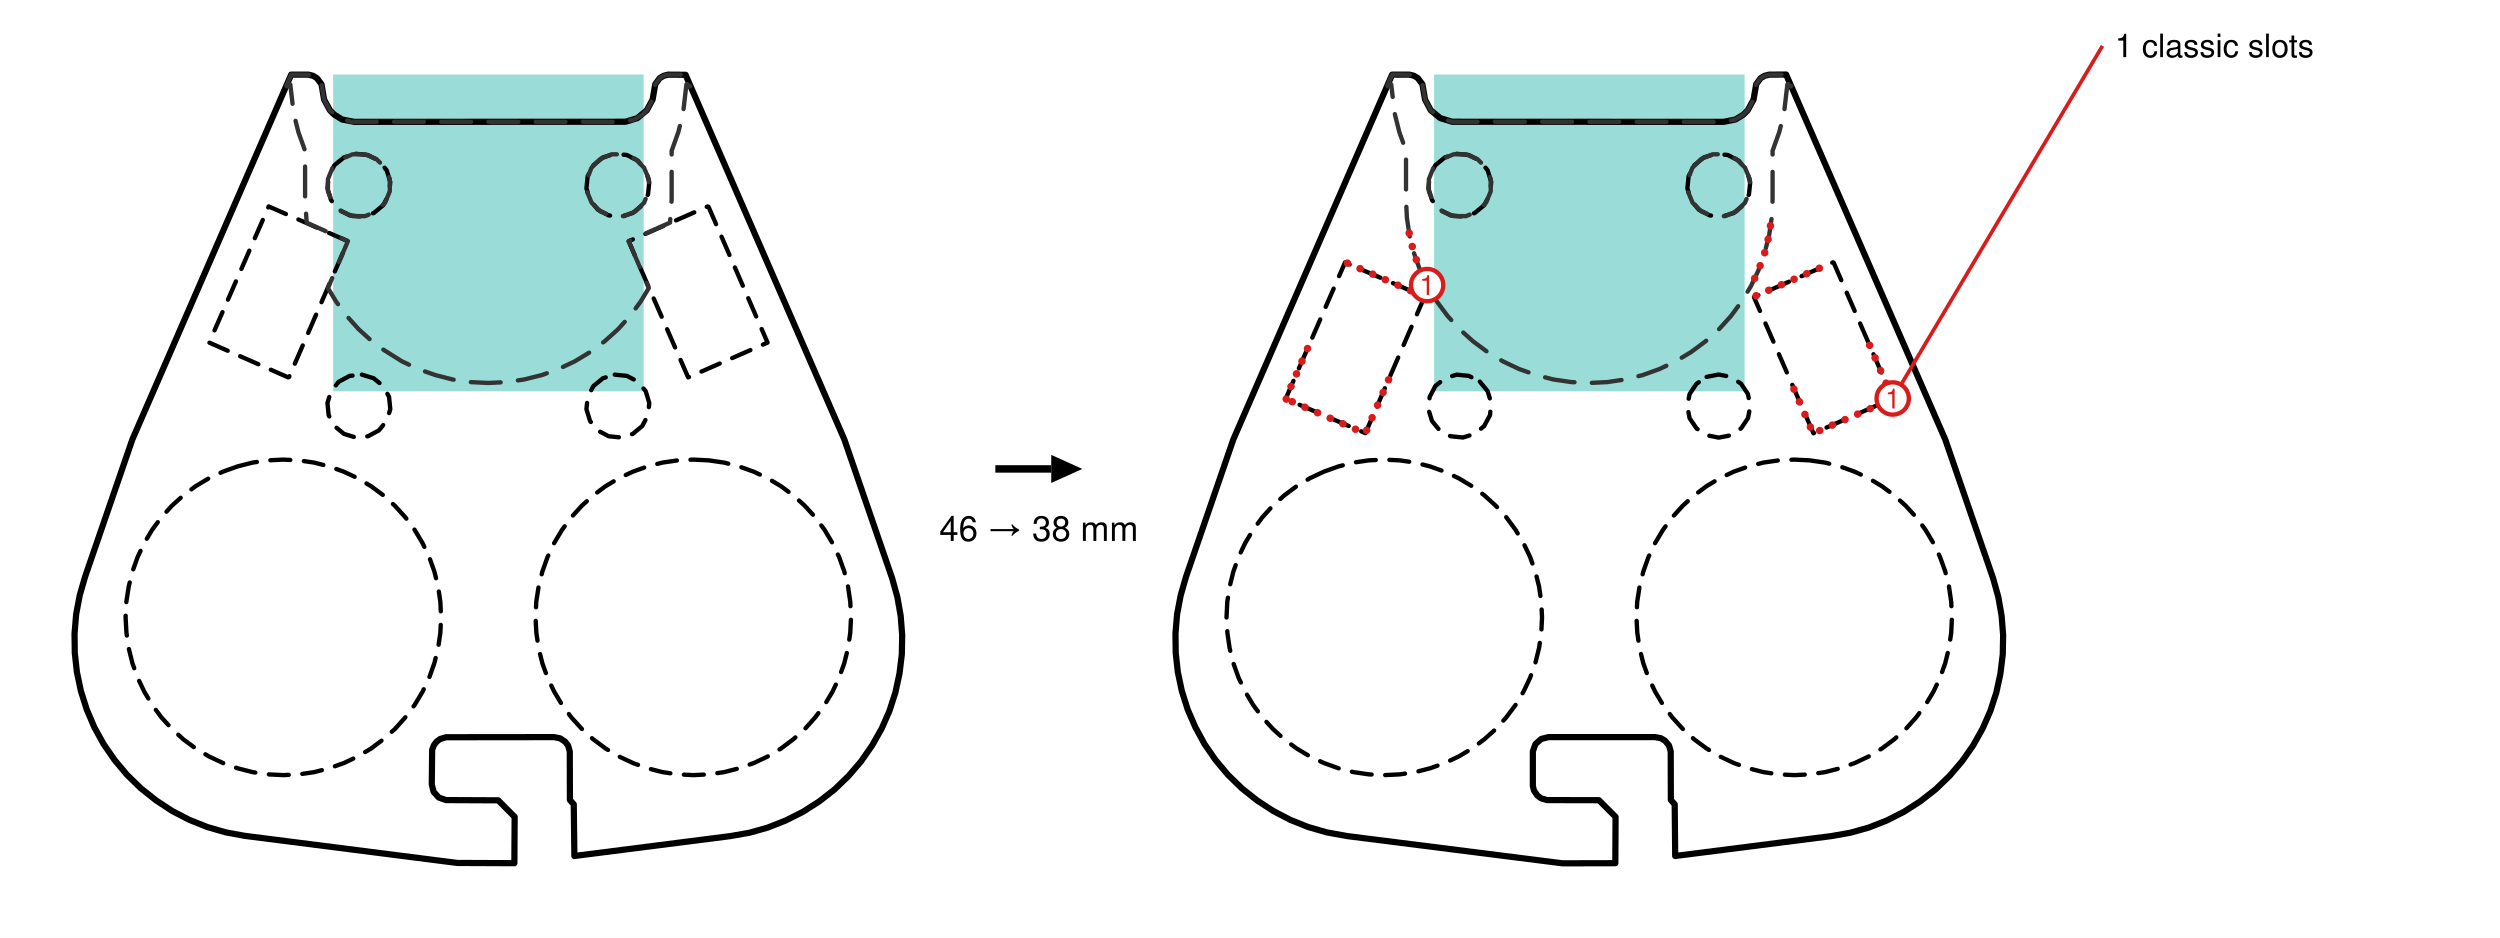
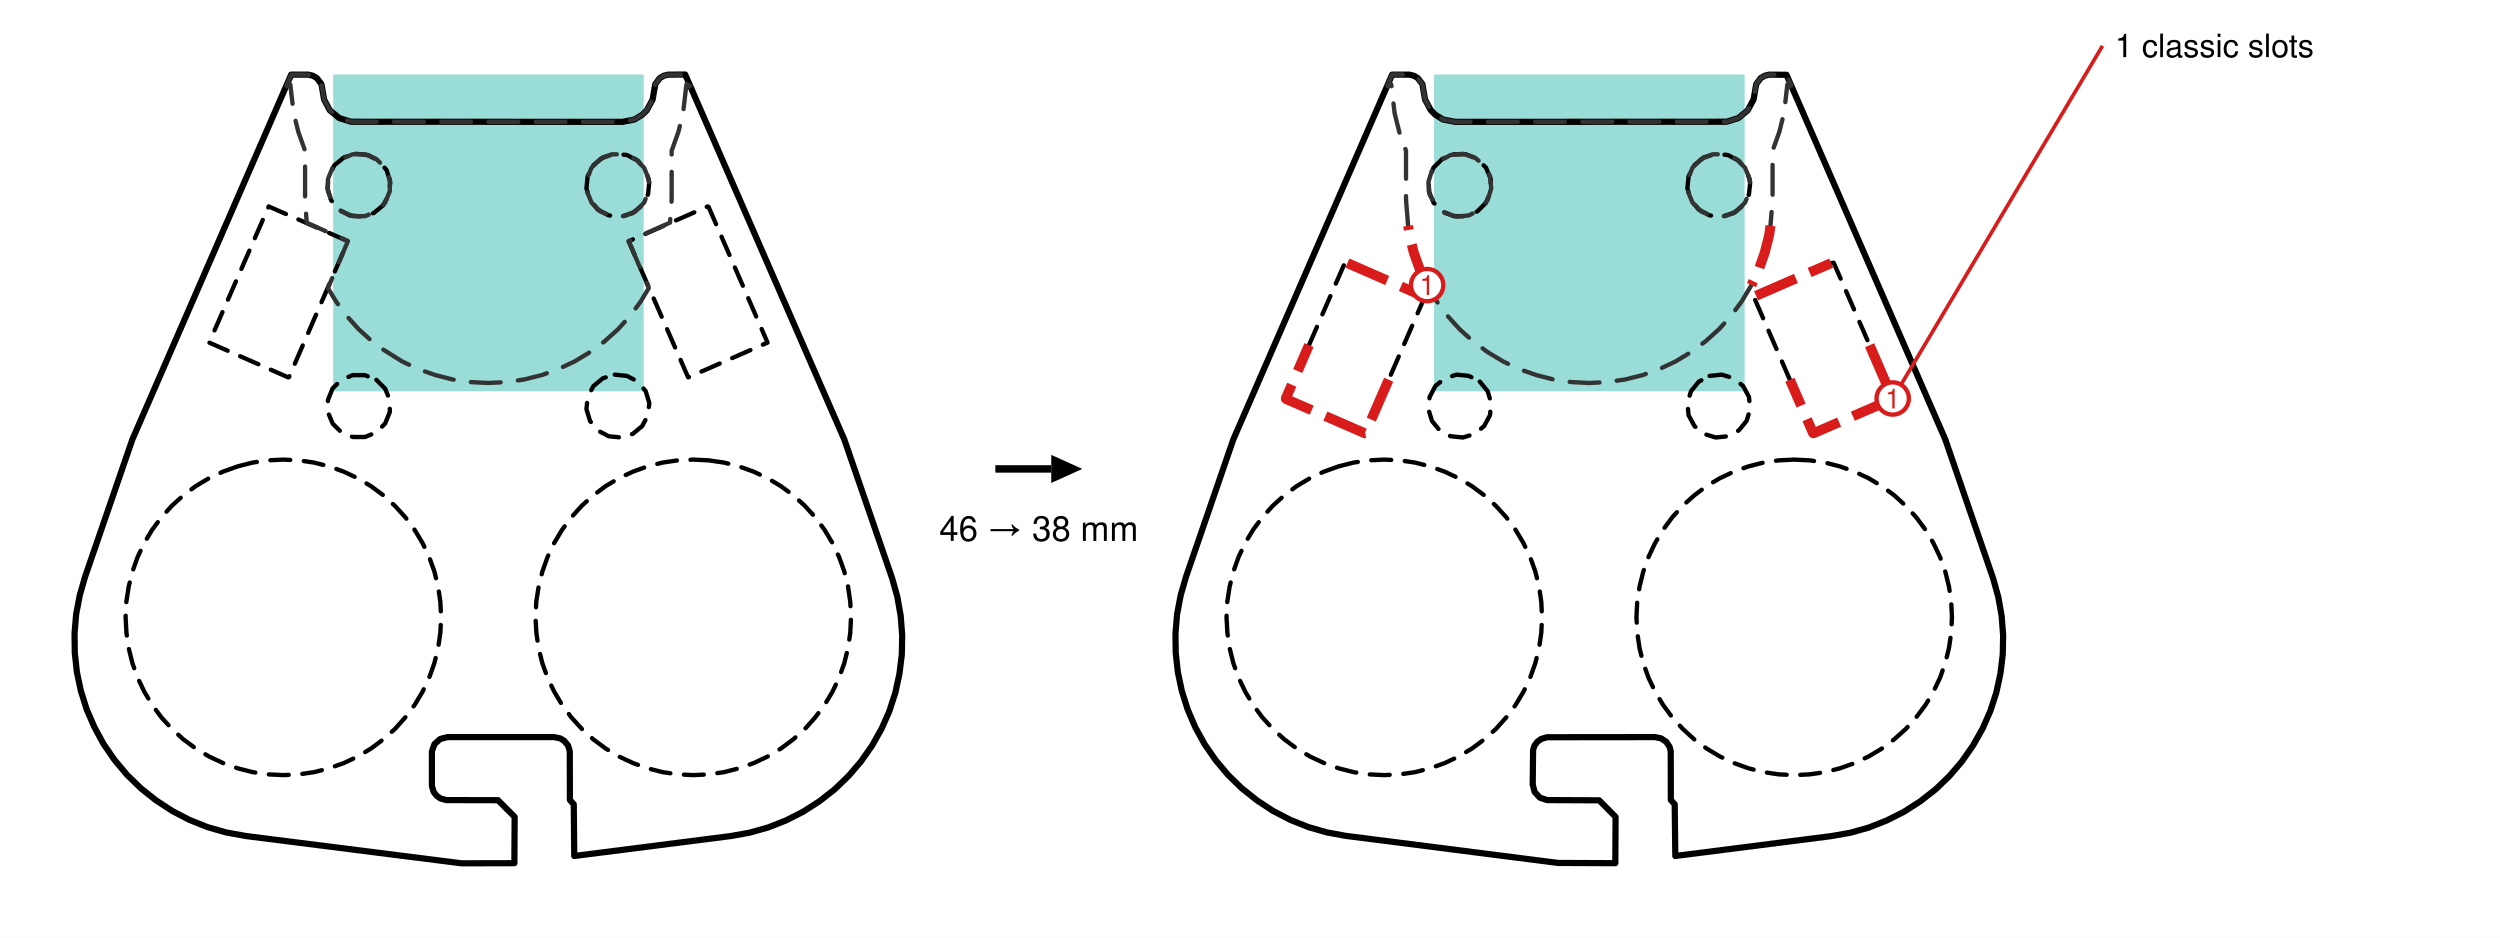
<svg xmlns="http://www.w3.org/2000/svg" width="201.26mm" height="75.50mm" viewBox="0 0 201.26 75.50" role="img">
  <rect width="201.26" height="75.50" fill="white" />
  <g class="panel" id="before">
    <path d="M 51.82 6.00 L 51.82 31.50 L 26.82 31.50 L 26.82 6.00 L 51.82 6.00 Z" fill="#20b2aa" fill-rule="evenodd" fill-opacity="0.45" stroke="none" />
-     <path d="M 6.00 51.01 L 6.13 49.45 L 6.42 47.92 L 6.85 46.43 L 10.66 35.37 L 23.44 6.01 L 24.83 6.01 L 25.20 6.10 L 25.51 6.29 L 25.88 6.78 L 26.09 8.01 L 26.56 8.88 L 26.91 9.23 L 27.54 9.62 L 28.52 9.81 L 50.36 9.80 L 51.31 9.51 L 52.07 8.88 L 52.54 8.01 L 52.75 6.78 L 53.11 6.29 L 53.43 6.10 L 53.79 6.01 L 55.19 6.02 L 67.97 35.37 L 71.82 46.55 L 72.24 48.06 L 72.51 49.59 L 72.63 51.14 L 72.60 52.69 L 72.41 54.24 L 72.08 55.76 L 71.60 57.24 L 70.98 58.65 L 70.21 60.01 L 69.32 61.29 L 68.31 62.47 L 67.19 63.55 L 65.96 64.51 L 64.65 65.35 L 63.26 66.05 L 61.82 66.62 L 60.33 67.04 L 58.79 67.31 L 46.24 68.91 L 46.19 64.75 L 45.88 64.40 L 45.87 60.49 L 45.73 60.01 L 45.50 59.71 L 45.09 59.44 L 44.60 59.34 L 35.91 59.35 L 35.44 59.49 L 35.14 59.71 L 34.92 60.01 L 34.79 60.36 L 34.76 63.15 L 34.91 63.75 L 35.33 64.21 L 35.91 64.41 L 40.11 64.43 L 41.43 65.76 L 41.41 69.49 L 36.81 69.47 L 19.71 67.29 L 18.18 67.01 L 16.69 66.58 L 15.24 66.00 L 13.85 65.28 L 12.56 64.43 L 11.34 63.46 L 10.23 62.38 L 9.23 61.19 L 8.34 59.90 L 7.59 58.54 L 6.98 57.11 L 6.51 55.62 L 6.19 54.10 L 6.02 52.56 L 6.00 51.01 Z" fill="none" stroke="#000" stroke-width="0.5" stroke-linejoin="round" stroke-linecap="round" />
+     <path d="M 6.42 47.93 L 6.85 46.43 L 10.66 35.37 L 23.44 6.01 L 24.83 6.01 L 25.20 6.10 L 25.51 6.29 L 25.88 6.78 L 26.09 8.01 L 26.55 8.88 L 27.32 9.51 L 28.27 9.80 L 50.11 9.81 L 51.08 9.62 L 51.72 9.23 L 52.07 8.88 L 52.54 8.01 L 52.75 6.78 L 53.11 6.29 L 53.43 6.10 L 53.79 6.01 L 55.16 6.00 L 67.97 35.38 L 71.82 46.55 L 72.24 48.05 L 72.51 49.59 L 72.63 51.14 L 72.60 52.69 L 72.41 54.24 L 72.08 55.76 L 71.60 57.24 L 70.98 58.65 L 70.21 60.02 L 69.32 61.29 L 68.31 62.47 L 67.19 63.55 L 65.96 64.51 L 64.65 65.35 L 63.27 66.05 L 61.82 66.62 L 60.32 67.04 L 58.79 67.31 L 46.23 68.91 L 46.19 64.75 L 45.88 64.40 L 45.87 60.49 L 45.73 60.01 L 45.41 59.63 L 45.09 59.44 L 44.60 59.34 L 36.03 59.34 L 35.44 59.49 L 34.98 59.90 L 34.77 60.49 L 34.77 63.27 L 34.91 63.75 L 35.14 64.05 L 35.44 64.27 L 35.91 64.41 L 40.09 64.42 L 41.43 65.76 L 41.41 69.49 L 37.16 69.50 L 19.84 67.31 L 18.18 67.01 L 16.69 66.58 L 15.24 66.00 L 13.86 65.28 L 12.56 64.43 L 11.34 63.46 L 10.22 62.37 L 9.23 61.19 L 8.34 59.90 L 7.60 58.54 L 6.98 57.11 L 6.51 55.62 L 6.19 54.11 L 6.02 52.56 L 6.00 51.00 L 6.13 49.45 L 6.42 47.93 Z" fill="none" stroke="#000" stroke-width="0.5" stroke-linejoin="round" stroke-linecap="round" />
    <path d="M 23.27 30.35 L 23.20 30.38 L 16.84 27.58 L 21.63 16.62 L 28.01 19.42 L 23.27 30.35 Z" fill="none" stroke="#000" stroke-width="0.35" stroke-linejoin="round" stroke-linecap="round" stroke-dasharray="1.6,1.1" />
    <path d="M 19.12 37.55 L 20.33 37.24 L 21.57 37.06 L 22.81 37.00 L 24.05 37.06 L 25.29 37.24 L 26.50 37.55 L 27.67 37.97 L 28.80 38.50 L 29.87 39.14 L 30.87 39.88 L 31.79 40.72 L 32.63 41.64 L 33.37 42.64 L 34.01 43.71 L 34.55 44.84 L 34.97 46.01 L 35.27 47.22 L 35.45 48.45 L 35.51 49.70 L 35.45 50.94 L 35.27 52.17 L 34.97 53.38 L 34.55 54.56 L 34.02 55.68 L 33.38 56.75 L 32.63 57.75 L 31.80 58.68 L 30.87 59.51 L 29.87 60.26 L 28.80 60.90 L 27.68 61.43 L 26.50 61.85 L 25.29 62.16 L 24.06 62.34 L 22.82 62.40 L 21.57 62.34 L 20.34 62.16 L 19.13 61.85 L 17.96 61.43 L 16.83 60.90 L 15.76 60.26 L 14.76 59.52 L 13.84 58.68 L 13.00 57.76 L 12.26 56.76 L 11.62 55.69 L 11.08 54.56 L 10.66 53.39 L 10.36 52.18 L 10.18 50.95 L 10.11 49.70 L 10.17 48.46 L 10.36 47.23 L 10.66 46.02 L 11.08 44.84 L 11.61 43.72 L 12.25 42.65 L 12.99 41.65 L 13.83 40.72 L 14.75 39.89 L 15.75 39.14 L 16.82 38.50 L 17.95 37.97 L 19.12 37.55 Z" fill="none" stroke="#000" stroke-width="0.35" stroke-linejoin="round" stroke-linecap="round" stroke-dasharray="1.6,1.1" />
+     <path d="M 30.30 30.58 L 31.00 31.28 L 31.38 32.19 L 31.38 33.18 L 31.00 34.10 L 30.30 34.80 L 29.39 35.18 L 28.40 35.18 L 27.48 34.80 L 26.78 34.10 L 26.40 33.19 L 26.40 32.20 L 26.77 31.28 L 27.47 30.58 L 28.39 30.20 L 29.38 30.20 L 30.30 30.58 Z" fill="none" stroke="#000" stroke-width="0.35" stroke-linejoin="round" stroke-linecap="round" stroke-dasharray="1.6,1.1" />
    <path d="M 28.64 12.38 L 29.62 12.48 L 30.50 12.94 L 31.13 13.71 L 31.42 14.66 L 31.32 15.64 L 30.85 16.52 L 30.09 17.15 L 29.14 17.44 L 28.15 17.34 L 27.28 16.88 L 26.65 16.11 L 26.36 15.16 L 26.46 14.18 L 26.92 13.30 L 27.69 12.67 L 28.64 12.38 Z" fill="none" stroke="#000" stroke-width="0.35" stroke-linejoin="round" stroke-linecap="round" stroke-dasharray="1.6,1.1" />
-     <path d="M 29.13 30.16 L 30.08 30.45 L 30.85 31.08 L 31.32 31.95 L 31.42 32.94 L 31.13 33.88 L 30.50 34.65 L 29.63 35.12 L 28.64 35.22 L 27.69 34.93 L 26.93 34.30 L 26.46 33.43 L 26.36 32.44 L 26.65 31.50 L 27.27 30.73 L 28.15 30.26 L 29.13 30.16 Z" fill="none" stroke="#000" stroke-width="0.35" stroke-linejoin="round" stroke-linecap="round" stroke-dasharray="1.6,1.1" />
    <path d="M 56.97 16.62 L 57.04 16.65 L 61.79 27.58 L 55.40 30.38 L 50.61 19.42 L 56.97 16.62 Z" fill="none" stroke="#000" stroke-width="0.35" stroke-linejoin="round" stroke-linecap="round" stroke-dasharray="1.6,1.1" />
    <path d="M 57.05 37.06 L 58.29 37.24 L 59.50 37.55 L 60.67 37.97 L 61.80 38.50 L 62.87 39.14 L 63.87 39.88 L 64.79 40.72 L 65.63 41.64 L 66.37 42.64 L 67.01 43.71 L 67.55 44.84 L 67.97 46.01 L 68.27 47.22 L 68.45 48.45 L 68.51 49.70 L 68.45 50.94 L 68.27 52.17 L 67.97 53.38 L 67.55 54.56 L 67.02 55.68 L 66.38 56.75 L 65.63 57.75 L 64.80 58.68 L 63.87 59.51 L 62.87 60.26 L 61.80 60.90 L 60.68 61.43 L 59.50 61.85 L 58.29 62.16 L 57.06 62.34 L 55.82 62.40 L 54.57 62.34 L 53.34 62.16 L 52.13 61.85 L 50.96 61.43 L 49.83 60.90 L 48.76 60.26 L 47.76 59.52 L 46.84 58.68 L 46.00 57.76 L 45.26 56.76 L 44.62 55.69 L 44.08 54.56 L 43.66 53.39 L 43.36 52.18 L 43.18 50.95 L 43.11 49.70 L 43.17 48.46 L 43.36 47.23 L 43.66 46.02 L 44.08 44.84 L 44.61 43.72 L 45.25 42.65 L 45.99 41.65 L 46.83 40.72 L 47.75 39.89 L 48.75 39.14 L 49.82 38.50 L 50.95 37.97 L 52.12 37.55 L 53.33 37.24 L 54.57 37.06 L 55.81 37.00 L 57.05 37.06 Z" fill="none" stroke="#000" stroke-width="0.35" stroke-linejoin="round" stroke-linecap="round" stroke-dasharray="1.6,1.1" />
    <path d="M 47.77 13.30 L 48.54 12.67 L 49.49 12.38 L 50.47 12.48 L 51.35 12.94 L 51.98 13.71 L 52.27 14.66 L 52.17 15.64 L 51.70 16.52 L 50.94 17.15 L 49.99 17.44 L 49.00 17.34 L 48.13 16.88 L 47.50 16.11 L 47.21 15.16 L 47.31 14.18 L 47.77 13.30 Z" fill="none" stroke="#000" stroke-width="0.35" stroke-linejoin="round" stroke-linecap="round" stroke-dasharray="1.6,1.1" />
    <path d="M 49.49 30.16 L 50.47 30.26 L 51.35 30.72 L 51.98 31.49 L 52.27 32.44 L 52.17 33.42 L 51.70 34.30 L 50.94 34.93 L 49.99 35.22 L 49.00 35.12 L 48.13 34.66 L 47.50 33.89 L 47.21 32.94 L 47.31 31.96 L 47.77 31.08 L 48.54 30.45 L 49.49 30.16 Z" fill="none" stroke="#000" stroke-width="0.35" stroke-linejoin="round" stroke-linecap="round" stroke-dasharray="1.6,1.1" />
    <path d="M 23.05 6.90 L 23.45 6.00 L 24.83 6.01 L 25.30 6.15 L 25.69 6.46 L 25.88 6.78 L 26.09 8.01 L 26.55 8.88 L 27.32 9.51 L 28.27 9.80 L 50.11 9.81 L 51.08 9.62 L 51.72 9.23 L 52.07 8.88 L 52.54 8.01 L 52.75 6.78 L 53.12 6.29 L 53.43 6.10 L 53.79 6.01 L 55.18 6.01 L 55.58 6.92 L 55.51 6.96 L 55.33 6.77 L 55.26 6.80 L 54.99 9.11 L 54.61 10.63 L 54.07 12.14 L 54.07 16.08 L 53.94 17.92 L 50.61 19.41 L 52.23 23.19 L 51.58 24.27 L 50.72 25.44 L 49.75 26.51 L 48.67 27.48 L 47.51 28.34 L 46.27 29.09 L 44.96 29.71 L 43.60 30.20 L 42.19 30.55 L 40.76 30.76 L 39.31 30.83 L 37.87 30.76 L 36.43 30.55 L 35.03 30.19 L 33.67 29.71 L 32.36 29.09 L 30.83 28.13 L 29.95 27.48 L 28.88 26.51 L 27.91 25.43 L 27.05 24.27 L 26.40 23.19 L 28.01 19.41 L 24.69 17.93 L 24.56 16.08 L 24.56 12.14 L 24.02 10.63 L 23.64 9.11 L 23.37 6.80 L 23.29 6.77 L 23.11 6.96 L 23.05 6.90 Z" fill="none" stroke="#333333" stroke-width="0.35" stroke-linejoin="round" stroke-linecap="round" stroke-dasharray="2.4,1.4" />
    <path d="M 47.62 13.50 L 48.32 12.80 L 49.24 12.42 L 50.23 12.42 L 51.15 12.80 L 51.85 13.50 L 52.23 14.41 L 52.23 15.40 L 51.85 16.32 L 51.15 17.02 L 50.24 17.40 L 49.25 17.40 L 48.33 17.02 L 47.63 16.32 L 47.25 15.41 L 47.25 14.42 L 47.62 13.50 Z" fill="none" stroke="#333333" stroke-width="0.35" stroke-linejoin="round" stroke-linecap="round" stroke-dasharray="2.4,1.4" />
    <path d="M 28.39 12.42 L 29.38 12.42 L 30.30 12.80 L 31.00 13.50 L 31.38 14.41 L 31.38 15.40 L 31.00 16.32 L 30.30 17.02 L 29.39 17.40 L 28.40 17.40 L 27.48 17.02 L 26.78 16.32 L 26.40 15.41 L 26.40 14.42 L 26.77 13.50 L 27.47 12.80 L 28.39 12.42 Z" fill="none" stroke="#333333" stroke-width="0.35" stroke-linejoin="round" stroke-linecap="round" stroke-dasharray="2.4,1.4" />
  </g>
  <g class="arrow">
    <line x1="80.13" y1="37.75" x2="84.63" y2="37.75" stroke="#000" stroke-width="0.6" />
    <polygon points="87.13,37.75 84.63,36.62 84.63,38.88" fill="#000" />
    <text x="83.63" y="43.55" font-family="Helvetica, Arial, sans-serif" font-size="2.80" text-anchor="middle" fill="#000">46 → 38 mm</text>
  </g>
  <g class="panel" id="after" transform="translate(88.63 0)">
    <path d="M 51.82 6.00 L 51.82 31.50 L 26.82 31.50 L 26.82 6.00 L 51.82 6.00 Z" fill="#20b2aa" fill-rule="evenodd" fill-opacity="0.45" stroke="none" />
-     <path d="M 6.42 47.93 L 6.85 46.43 L 10.66 35.37 L 23.44 6.01 L 24.83 6.01 L 25.20 6.10 L 25.51 6.29 L 25.88 6.78 L 26.09 8.01 L 26.55 8.88 L 27.32 9.51 L 28.27 9.80 L 50.11 9.81 L 51.08 9.62 L 51.72 9.23 L 52.07 8.88 L 52.54 8.01 L 52.75 6.78 L 53.11 6.29 L 53.43 6.10 L 53.79 6.01 L 55.16 6.00 L 67.97 35.38 L 71.82 46.55 L 72.24 48.05 L 72.51 49.59 L 72.63 51.14 L 72.60 52.69 L 72.41 54.24 L 72.08 55.76 L 71.60 57.24 L 70.98 58.65 L 70.21 60.02 L 69.32 61.29 L 68.31 62.47 L 67.19 63.55 L 65.96 64.51 L 64.65 65.35 L 63.27 66.05 L 61.82 66.62 L 60.32 67.04 L 58.79 67.31 L 46.23 68.91 L 46.19 64.75 L 45.88 64.40 L 45.87 60.49 L 45.73 60.01 L 45.41 59.63 L 45.08 59.43 L 44.60 59.34 L 36.03 59.34 L 35.44 59.49 L 34.98 59.90 L 34.77 60.49 L 34.77 63.27 L 34.86 63.64 L 35.14 64.05 L 35.44 64.27 L 35.91 64.41 L 40.09 64.42 L 41.43 65.76 L 41.41 69.49 L 37.16 69.50 L 19.84 67.31 L 18.18 67.01 L 16.69 66.58 L 15.24 66.00 L 13.86 65.28 L 12.56 64.43 L 11.34 63.46 L 10.22 62.37 L 9.23 61.19 L 8.34 59.90 L 7.60 58.54 L 6.98 57.11 L 6.51 55.62 L 6.19 54.11 L 6.02 52.56 L 6.00 51.00 L 6.13 49.45 L 6.42 47.93 Z" fill="none" stroke="#000" stroke-width="0.5" stroke-linejoin="round" stroke-linecap="round" />
-     <path d="M 14.92 32.13 L 14.89 32.06 L 19.65 21.13 L 26.05 23.89 L 21.29 34.87 L 14.92 32.13 Z" fill="none" stroke="#000" stroke-width="0.35" stroke-linejoin="round" stroke-linecap="round" stroke-dasharray="1.6,1.1" />
-     <path d="M 17.95 37.97 L 19.12 37.55 L 20.33 37.24 L 21.57 37.06 L 22.81 37.00 L 24.05 37.06 L 25.29 37.24 L 26.50 37.55 L 27.67 37.97 L 28.80 38.50 L 29.87 39.14 L 30.87 39.88 L 31.79 40.72 L 32.63 41.64 L 33.37 42.64 L 34.01 43.71 L 34.55 44.84 L 34.97 46.01 L 35.27 47.22 L 35.45 48.45 L 35.51 49.70 L 35.45 50.94 L 35.27 52.17 L 34.97 53.38 L 34.55 54.56 L 34.02 55.68 L 33.38 56.75 L 32.63 57.75 L 31.80 58.68 L 30.87 59.51 L 29.87 60.26 L 28.80 60.90 L 27.68 61.43 L 26.50 61.85 L 25.29 62.16 L 24.06 62.34 L 22.82 62.40 L 21.57 62.34 L 20.34 62.16 L 19.13 61.85 L 17.96 61.43 L 16.83 60.90 L 15.76 60.26 L 14.76 59.52 L 13.84 58.68 L 13.00 57.76 L 12.26 56.76 L 11.62 55.69 L 11.08 54.56 L 10.66 53.39 L 10.36 52.18 L 10.18 50.95 L 10.11 49.70 L 10.17 48.46 L 10.36 47.23 L 10.66 46.02 L 11.08 44.84 L 11.61 43.72 L 12.25 42.65 L 12.99 41.65 L 13.83 40.72 L 14.75 39.89 L 15.75 39.14 L 16.82 38.50 L 17.95 37.97 Z" fill="none" stroke="#000" stroke-width="0.35" stroke-linejoin="round" stroke-linecap="round" stroke-dasharray="1.6,1.1" />
-     <path d="M 28.64 12.38 L 29.62 12.48 L 30.50 12.94 L 31.13 13.71 L 31.42 14.66 L 31.32 15.64 L 30.85 16.52 L 30.09 17.15 L 29.14 17.44 L 28.15 17.34 L 27.28 16.88 L 26.65 16.11 L 26.36 15.16 L 26.46 14.18 L 26.92 13.30 L 27.69 12.67 L 28.64 12.38 Z" fill="none" stroke="#000" stroke-width="0.35" stroke-linejoin="round" stroke-linecap="round" stroke-dasharray="1.6,1.1" />
+     <path d="M 6.00 51.01 L 6.13 49.45 L 6.42 47.92 L 6.85 46.43 L 10.66 35.37 L 23.44 6.01 L 24.83 6.01 L 25.20 6.10 L 25.51 6.29 L 25.88 6.78 L 26.09 8.01 L 26.56 8.88 L 26.91 9.23 L 27.54 9.62 L 28.52 9.81 L 50.36 9.80 L 51.31 9.51 L 52.07 8.88 L 52.54 8.01 L 52.75 6.78 L 53.11 6.29 L 53.43 6.10 L 53.79 6.01 L 55.19 6.02 L 67.97 35.37 L 71.82 46.55 L 72.24 48.06 L 72.51 49.59 L 72.63 51.14 L 72.60 52.69 L 72.41 54.24 L 72.08 55.76 L 71.60 57.24 L 70.98 58.65 L 70.21 60.01 L 69.32 61.29 L 68.31 62.47 L 67.19 63.55 L 65.96 64.51 L 64.65 65.35 L 63.26 66.05 L 61.82 66.62 L 60.33 67.04 L 58.79 67.31 L 46.24 68.91 L 46.19 64.75 L 45.88 64.40 L 45.87 60.49 L 45.78 60.12 L 45.50 59.71 L 45.09 59.44 L 44.60 59.34 L 35.91 59.35 L 35.44 59.49 L 35.14 59.71 L 34.91 60.01 L 34.79 60.36 L 34.76 63.15 L 34.91 63.75 L 35.33 64.21 L 35.91 64.41 L 40.11 64.43 L 41.43 65.76 L 41.41 69.49 L 36.81 69.47 L 19.71 67.29 L 18.18 67.01 L 16.69 66.58 L 15.24 66.00 L 13.85 65.28 L 12.56 64.43 L 11.34 63.46 L 10.23 62.38 L 9.23 61.19 L 8.34 59.90 L 7.59 58.54 L 6.98 57.11 L 6.51 55.62 L 6.19 54.10 L 6.02 52.56 L 6.00 51.01 Z" fill="none" stroke="#000" stroke-width="0.5" stroke-linejoin="round" stroke-linecap="round" />
+     <path d="M 16.75 27.78 L 19.65 21.13 L 19.84 21.18" fill="none" stroke="#000" stroke-width="0.35" stroke-linejoin="round" stroke-linecap="round" stroke-dasharray="1.6,1.1" />
+     <path d="M 25.88 23.82 L 26.05 23.94 L 23.16 30.57" fill="none" stroke="#000" stroke-width="0.35" stroke-linejoin="round" stroke-linecap="round" stroke-dasharray="1.6,1.1" />
+     <path d="M 19.12 37.55 L 20.33 37.24 L 21.57 37.06 L 22.81 37.00 L 24.05 37.06 L 25.29 37.24 L 26.50 37.55 L 27.67 37.97 L 28.80 38.50 L 29.87 39.14 L 30.87 39.88 L 31.79 40.72 L 32.63 41.64 L 33.37 42.64 L 34.01 43.71 L 34.55 44.84 L 34.97 46.01 L 35.27 47.22 L 35.45 48.45 L 35.51 49.70 L 35.45 50.94 L 35.27 52.17 L 34.97 53.38 L 34.55 54.56 L 34.02 55.68 L 33.38 56.75 L 32.63 57.75 L 31.80 58.68 L 30.87 59.51 L 29.87 60.26 L 28.80 60.90 L 27.68 61.43 L 26.50 61.85 L 25.29 62.16 L 24.06 62.34 L 22.82 62.40 L 21.57 62.34 L 20.34 62.16 L 19.13 61.85 L 17.96 61.43 L 16.83 60.90 L 15.76 60.26 L 14.76 59.52 L 13.84 58.68 L 13.00 57.76 L 12.26 56.76 L 11.62 55.69 L 11.08 54.56 L 10.66 53.39 L 10.36 52.18 L 10.18 50.95 L 10.11 49.70 L 10.17 48.46 L 10.36 47.23 L 10.66 46.02 L 11.08 44.84 L 11.61 43.72 L 12.25 42.65 L 12.99 41.65 L 13.83 40.72 L 14.75 39.89 L 15.75 39.14 L 16.82 38.50 L 17.95 37.97 L 19.12 37.55 Z" fill="none" stroke="#000" stroke-width="0.35" stroke-linejoin="round" stroke-linecap="round" stroke-dasharray="1.6,1.1" />
+     <path d="M 28.39 12.42 L 29.38 12.42 L 30.30 12.80 L 31.00 13.50 L 31.38 14.41 L 31.38 15.40 L 31.00 16.32 L 30.30 17.02 L 29.39 17.40 L 28.40 17.40 L 27.48 17.02 L 26.78 16.32 L 26.40 15.41 L 26.40 14.42 L 26.77 13.50 L 27.47 12.80 L 28.39 12.42 Z" fill="none" stroke="#000" stroke-width="0.35" stroke-linejoin="round" stroke-linecap="round" stroke-dasharray="1.6,1.1" />
    <path d="M 30.50 30.72 L 31.13 31.49 L 31.42 32.44 L 31.32 33.42 L 30.85 34.30 L 30.09 34.93 L 29.14 35.22 L 28.15 35.12 L 27.28 34.66 L 26.65 33.89 L 26.36 32.94 L 26.46 31.96 L 26.92 31.08 L 27.69 30.45 L 28.64 30.16 L 29.62 30.26 L 30.50 30.72 Z" fill="none" stroke="#000" stroke-width="0.35" stroke-linejoin="round" stroke-linecap="round" stroke-dasharray="1.6,1.1" />
-     <path d="M 58.93 21.12 L 58.99 21.15 L 63.74 32.08 L 57.36 34.88 L 52.57 23.92 L 58.93 21.12 Z" fill="none" stroke="#000" stroke-width="0.35" stroke-linejoin="round" stroke-linecap="round" stroke-dasharray="1.6,1.1" />
-     <path d="M 57.05 37.06 L 58.29 37.24 L 59.50 37.55 L 60.67 37.97 L 61.80 38.50 L 62.87 39.14 L 63.87 39.88 L 64.79 40.72 L 65.63 41.64 L 66.37 42.64 L 67.01 43.71 L 67.55 44.84 L 67.97 46.01 L 68.27 47.22 L 68.45 48.45 L 68.51 49.70 L 68.45 50.94 L 68.27 52.17 L 67.97 53.38 L 67.55 54.56 L 67.02 55.68 L 66.38 56.75 L 65.63 57.75 L 64.80 58.68 L 63.87 59.51 L 62.87 60.26 L 61.80 60.90 L 60.68 61.43 L 59.50 61.85 L 58.29 62.16 L 57.06 62.34 L 55.82 62.40 L 54.57 62.34 L 53.34 62.16 L 52.13 61.85 L 50.96 61.43 L 49.83 60.90 L 48.76 60.26 L 47.76 59.52 L 46.84 58.68 L 46.00 57.76 L 45.26 56.76 L 44.62 55.69 L 44.08 54.56 L 43.66 53.39 L 43.36 52.18 L 43.18 50.95 L 43.11 49.70 L 43.17 48.46 L 43.36 47.23 L 43.66 46.02 L 44.08 44.84 L 44.61 43.72 L 45.25 42.65 L 45.99 41.65 L 46.83 40.72 L 47.75 39.89 L 48.75 39.14 L 49.82 38.50 L 50.95 37.97 L 52.12 37.55 L 53.33 37.24 L 54.57 37.06 L 55.81 37.00 L 57.05 37.06 Z" fill="none" stroke="#000" stroke-width="0.35" stroke-linejoin="round" stroke-linecap="round" stroke-dasharray="1.6,1.1" />
+     <path d="M 55.46 30.57 L 52.57 23.92 L 52.74 23.81" fill="none" stroke="#000" stroke-width="0.35" stroke-linejoin="round" stroke-linecap="round" stroke-dasharray="1.6,1.1" />
+     <path d="M 58.79 21.18 L 58.99 21.15 L 61.88 27.79" fill="none" stroke="#000" stroke-width="0.35" stroke-linejoin="round" stroke-linecap="round" stroke-dasharray="1.6,1.1" />
+     <path d="M 55.81 37.00 L 57.05 37.06 L 58.29 37.24 L 59.50 37.55 L 60.67 37.97 L 61.80 38.50 L 62.87 39.14 L 63.87 39.88 L 64.79 40.72 L 65.63 41.64 L 66.37 42.64 L 67.01 43.71 L 67.55 44.84 L 67.97 46.01 L 68.27 47.22 L 68.45 48.45 L 68.51 49.70 L 68.45 50.94 L 68.27 52.17 L 67.97 53.38 L 67.55 54.56 L 67.02 55.68 L 66.38 56.75 L 65.63 57.75 L 64.80 58.68 L 63.87 59.51 L 62.87 60.26 L 61.80 60.90 L 60.68 61.43 L 59.50 61.85 L 58.29 62.16 L 57.06 62.34 L 55.82 62.40 L 54.57 62.34 L 53.34 62.16 L 52.13 61.85 L 50.96 61.43 L 49.83 60.90 L 48.76 60.26 L 47.76 59.52 L 46.84 58.68 L 46.00 57.76 L 45.26 56.76 L 44.62 55.69 L 44.08 54.56 L 43.66 53.39 L 43.36 52.18 L 43.18 50.95 L 43.11 49.70 L 43.17 48.46 L 43.36 47.23 L 43.66 46.02 L 44.08 44.84 L 44.61 43.72 L 45.25 42.65 L 45.99 41.65 L 46.83 40.72 L 47.75 39.89 L 48.75 39.14 L 49.82 38.50 L 50.95 37.97 L 52.12 37.55 L 53.33 37.24 L 54.57 37.06 L 55.81 37.00 Z" fill="none" stroke="#000" stroke-width="0.35" stroke-linejoin="round" stroke-linecap="round" stroke-dasharray="1.6,1.1" />
    <path d="M 47.77 13.30 L 48.54 12.67 L 49.49 12.38 L 50.47 12.48 L 51.35 12.94 L 51.98 13.71 L 52.27 14.66 L 52.17 15.64 L 51.70 16.52 L 50.94 17.15 L 49.99 17.44 L 49.00 17.34 L 48.13 16.88 L 47.50 16.11 L 47.21 15.16 L 47.31 14.18 L 47.77 13.30 Z" fill="none" stroke="#000" stroke-width="0.35" stroke-linejoin="round" stroke-linecap="round" stroke-dasharray="1.6,1.1" />
-     <path d="M 48.76 30.34 L 49.73 30.15 L 50.71 30.34 L 51.53 30.89 L 52.08 31.71 L 52.28 32.69 L 52.09 33.66 L 51.54 34.48 L 50.71 35.04 L 49.74 35.23 L 48.77 35.04 L 47.95 34.49 L 47.39 33.67 L 47.20 32.69 L 47.39 31.72 L 47.94 30.90 L 48.76 30.34 Z" fill="none" stroke="#000" stroke-width="0.35" stroke-linejoin="round" stroke-linecap="round" stroke-dasharray="1.6,1.1" />
-     <path d="M 23.05 6.90 L 23.45 6.00 L 24.83 6.01 L 25.30 6.15 L 25.69 6.46 L 25.88 6.78 L 26.09 8.01 L 26.55 8.88 L 27.32 9.51 L 28.27 9.80 L 50.11 9.81 L 51.08 9.62 L 51.72 9.23 L 52.07 8.88 L 52.54 8.01 L 52.75 6.78 L 53.12 6.29 L 53.43 6.10 L 53.79 6.01 L 55.18 6.01 L 55.58 6.92 L 55.51 6.96 L 55.33 6.77 L 55.26 6.80 L 54.99 9.11 L 54.61 10.63 L 54.07 12.14 L 54.07 16.09 L 54.00 17.52 L 53.79 18.95 L 53.43 20.36 L 52.95 21.72 L 52.33 23.03 L 51.58 24.27 L 50.72 25.44 L 49.75 26.51 L 48.67 27.48 L 47.51 28.34 L 46.27 29.09 L 44.96 29.71 L 43.60 30.20 L 42.19 30.55 L 40.76 30.76 L 39.31 30.83 L 37.87 30.76 L 36.43 30.55 L 35.03 30.19 L 33.67 29.71 L 32.36 29.09 L 31.12 28.34 L 29.96 27.48 L 28.88 26.51 L 27.91 25.44 L 27.04 24.27 L 26.30 23.03 L 25.68 21.72 L 25.19 20.35 L 24.84 18.95 L 24.63 17.52 L 24.56 16.08 L 24.56 12.14 L 24.02 10.63 L 23.64 9.11 L 23.37 6.80 L 23.29 6.77 L 23.11 6.96 L 23.05 6.90 Z" fill="none" stroke="#333333" stroke-width="0.35" stroke-linejoin="round" stroke-linecap="round" stroke-dasharray="2.4,1.4" />
+     <path d="M 49.00 30.26 L 49.98 30.16 L 50.93 30.45 L 51.70 31.08 L 52.17 31.95 L 52.27 32.94 L 51.98 33.88 L 51.35 34.65 L 50.48 35.12 L 49.49 35.22 L 48.54 34.93 L 47.78 34.30 L 47.31 33.43 L 47.21 32.44 L 47.50 31.50 L 48.12 30.73 L 49.00 30.26 Z" fill="none" stroke="#000" stroke-width="0.35" stroke-linejoin="round" stroke-linecap="round" stroke-dasharray="1.6,1.1" />
+     <path d="M 24.73 18.18 L 24.56 16.08 L 24.56 12.14 L 24.02 10.63 L 23.64 9.11 L 23.37 6.80 L 23.29 6.77 L 23.11 6.96 L 23.05 6.90 L 23.45 6.00 L 24.83 6.01 L 25.51 6.29 L 25.88 6.78 L 26.09 8.01 L 26.55 8.88 L 26.91 9.23 L 27.54 9.62 L 28.52 9.81 L 50.36 9.80 L 51.31 9.51 L 52.07 8.88 L 52.54 8.01 L 52.75 6.78 L 53.12 6.29 L 53.43 6.10 L 53.79 6.01 L 55.18 6.01 L 55.58 6.92 L 55.51 6.96 L 55.33 6.77 L 55.26 6.80 L 54.99 9.11 L 54.61 10.63 L 54.07 12.14 L 54.07 16.09 L 53.90 18.17" fill="none" stroke="#333333" stroke-width="0.35" stroke-linejoin="round" stroke-linecap="round" stroke-dasharray="2.4,1.4" />
+     <path d="M 52.37 22.95 L 51.58 24.27 L 50.72 25.44 L 49.75 26.51 L 48.67 27.48 L 47.51 28.34 L 46.27 29.09 L 44.96 29.71 L 43.60 30.20 L 42.19 30.55 L 40.76 30.76 L 39.31 30.83 L 37.87 30.76 L 36.43 30.55 L 35.03 30.19 L 33.67 29.71 L 32.36 29.09 L 31.12 28.34 L 29.96 27.48 L 28.88 26.51 L 27.91 25.44 L 27.04 24.27 L 26.26 22.95" fill="none" stroke="#333333" stroke-width="0.35" stroke-linejoin="round" stroke-linecap="round" stroke-dasharray="2.4,1.4" />
    <path d="M 47.62 13.50 L 48.32 12.80 L 49.24 12.42 L 50.23 12.42 L 51.15 12.80 L 51.85 13.50 L 52.23 14.41 L 52.23 15.40 L 51.85 16.32 L 51.15 17.02 L 50.24 17.40 L 49.25 17.40 L 48.33 17.02 L 47.63 16.32 L 47.25 15.41 L 47.25 14.42 L 47.62 13.50 Z" fill="none" stroke="#333333" stroke-width="0.35" stroke-linejoin="round" stroke-linecap="round" stroke-dasharray="2.4,1.4" />
-     <path d="M 28.39 12.42 L 29.38 12.42 L 30.30 12.80 L 31.00 13.50 L 31.38 14.41 L 31.38 15.40 L 31.00 16.32 L 30.30 17.02 L 29.39 17.40 L 28.40 17.40 L 27.48 17.02 L 26.78 16.32 L 26.40 15.41 L 26.40 14.42 L 26.77 13.50 L 27.47 12.80 L 28.39 12.42 Z" fill="none" stroke="#333333" stroke-width="0.35" stroke-linejoin="round" stroke-linecap="round" stroke-dasharray="2.4,1.4" />
-     <path d="M 14.92 32.13 L 14.89 32.10 L 14.89 32.06 L 16.75 27.78" fill="none" stroke="#d81b1b" stroke-width="0.6" stroke-linecap="round" stroke-linejoin="round" stroke-dasharray="0.01,1.1" />
-     <path d="M 19.84 21.18 L 25.88 23.82" fill="none" stroke="#d81b1b" stroke-width="0.6" stroke-linecap="round" stroke-linejoin="round" stroke-dasharray="0.01,1.1" />
-     <path d="M 23.16 30.57 L 21.29 34.87 L 21.24 34.88 L 14.92 32.13" fill="none" stroke="#d81b1b" stroke-width="0.6" stroke-linecap="round" stroke-linejoin="round" stroke-dasharray="0.01,1.1" />
-     <path d="M 61.88 27.79 L 63.74 32.08 L 63.71 32.13 L 57.36 34.88 L 57.32 34.85 L 55.46 30.57" fill="none" stroke="#d81b1b" stroke-width="0.6" stroke-linecap="round" stroke-linejoin="round" stroke-dasharray="0.01,1.1" />
-     <path d="M 52.74 23.81 L 58.79 21.18" fill="none" stroke="#d81b1b" stroke-width="0.6" stroke-linecap="round" stroke-linejoin="round" stroke-dasharray="0.01,1.1" />
-     <path d="M 53.90 18.17 L 53.79 18.95 L 53.43 20.36 L 52.95 21.72 L 52.37 22.95" fill="none" stroke="#d81b1b" stroke-width="0.6" stroke-linecap="round" stroke-linejoin="round" stroke-dasharray="0.01,1.1" />
-     <path d="M 26.26 22.95 L 25.68 21.72 L 25.19 20.35 L 24.84 18.95 L 24.73 18.18" fill="none" stroke="#d81b1b" stroke-width="0.6" stroke-linecap="round" stroke-linejoin="round" stroke-dasharray="0.01,1.1" />
+     <path d="M 28.15 12.48 L 29.13 12.38 L 30.08 12.67 L 30.85 13.30 L 31.32 14.17 L 31.42 15.16 L 31.13 16.10 L 30.50 16.87 L 29.63 17.34 L 28.64 17.44 L 27.69 17.15 L 26.93 16.52 L 26.46 15.65 L 26.36 14.66 L 26.65 13.72 L 27.27 12.95 L 28.15 12.48 Z" fill="none" stroke="#333333" stroke-width="0.35" stroke-linejoin="round" stroke-linecap="round" stroke-dasharray="2.4,1.4" />
+     <path d="M 23.16 30.57 L 21.29 34.87 L 21.24 34.88 L 14.92 32.13 L 14.89 32.10 L 14.89 32.06 L 16.75 27.78" fill="none" stroke="#d81b1b" stroke-width="0.8" stroke-linecap="butt" stroke-linejoin="round" stroke-dasharray="3.5,1.2" />
+     <path d="M 19.84 21.18 L 25.88 23.82" fill="none" stroke="#d81b1b" stroke-width="0.8" stroke-linecap="butt" stroke-linejoin="round" stroke-dasharray="3.5,1.2" />
+     <path d="M 26.26 22.95 L 25.68 21.72 L 25.19 20.35 L 24.84 18.95 L 24.73 18.18" fill="none" stroke="#d81b1b" stroke-width="0.8" stroke-linecap="butt" stroke-linejoin="round" stroke-dasharray="3.5,1.2" />
+     <path d="M 53.90 18.17 L 53.79 18.95 L 53.43 20.36 L 52.95 21.72 L 52.37 22.95" fill="none" stroke="#d81b1b" stroke-width="0.8" stroke-linecap="butt" stroke-linejoin="round" stroke-dasharray="3.5,1.2" />
+     <path d="M 52.74 23.81 L 58.79 21.18" fill="none" stroke="#d81b1b" stroke-width="0.8" stroke-linecap="butt" stroke-linejoin="round" stroke-dasharray="3.5,1.2" />
+     <path d="M 61.88 27.79 L 63.74 32.08 L 63.71 32.13 L 57.36 34.88 L 57.32 34.85 L 55.46 30.57" fill="none" stroke="#d81b1b" stroke-width="0.8" stroke-linecap="butt" stroke-linejoin="round" stroke-dasharray="3.5,1.2" />
+     <circle cx="26.26" cy="22.95" r="1.3" fill="white" stroke="#d81b1b" stroke-width="0.35" />
+     <text x="26.26" y="23.74" font-family="Helvetica, Arial, sans-serif" font-size="2.20" text-anchor="middle" fill="#d81b1b">1</text>
    <circle cx="63.74" cy="32.08" r="1.3" fill="white" stroke="#d81b1b" stroke-width="0.35" />
    <text x="63.74" y="32.88" font-family="Helvetica, Arial, sans-serif" font-size="2.20" text-anchor="middle" fill="#d81b1b">1</text>
-     <circle cx="26.26" cy="22.95" r="1.3" fill="white" stroke="#d81b1b" stroke-width="0.35" />
-     <text x="26.26" y="23.74" font-family="Helvetica, Arial, sans-serif" font-size="2.20" text-anchor="middle" fill="#d81b1b">1</text>
  </g>
  <g class="key">
    <text x="170.26" y="4.60" font-family="Helvetica, Arial, sans-serif" font-size="2.60" text-anchor="start" fill="#000">1 classic slots</text>
  </g>
  <g class="leaders">
    <line x1="153.04" y1="30.97" x2="169.26" y2="3.69" stroke="#d81b1b" stroke-width="0.3" />
  </g>
</svg>
